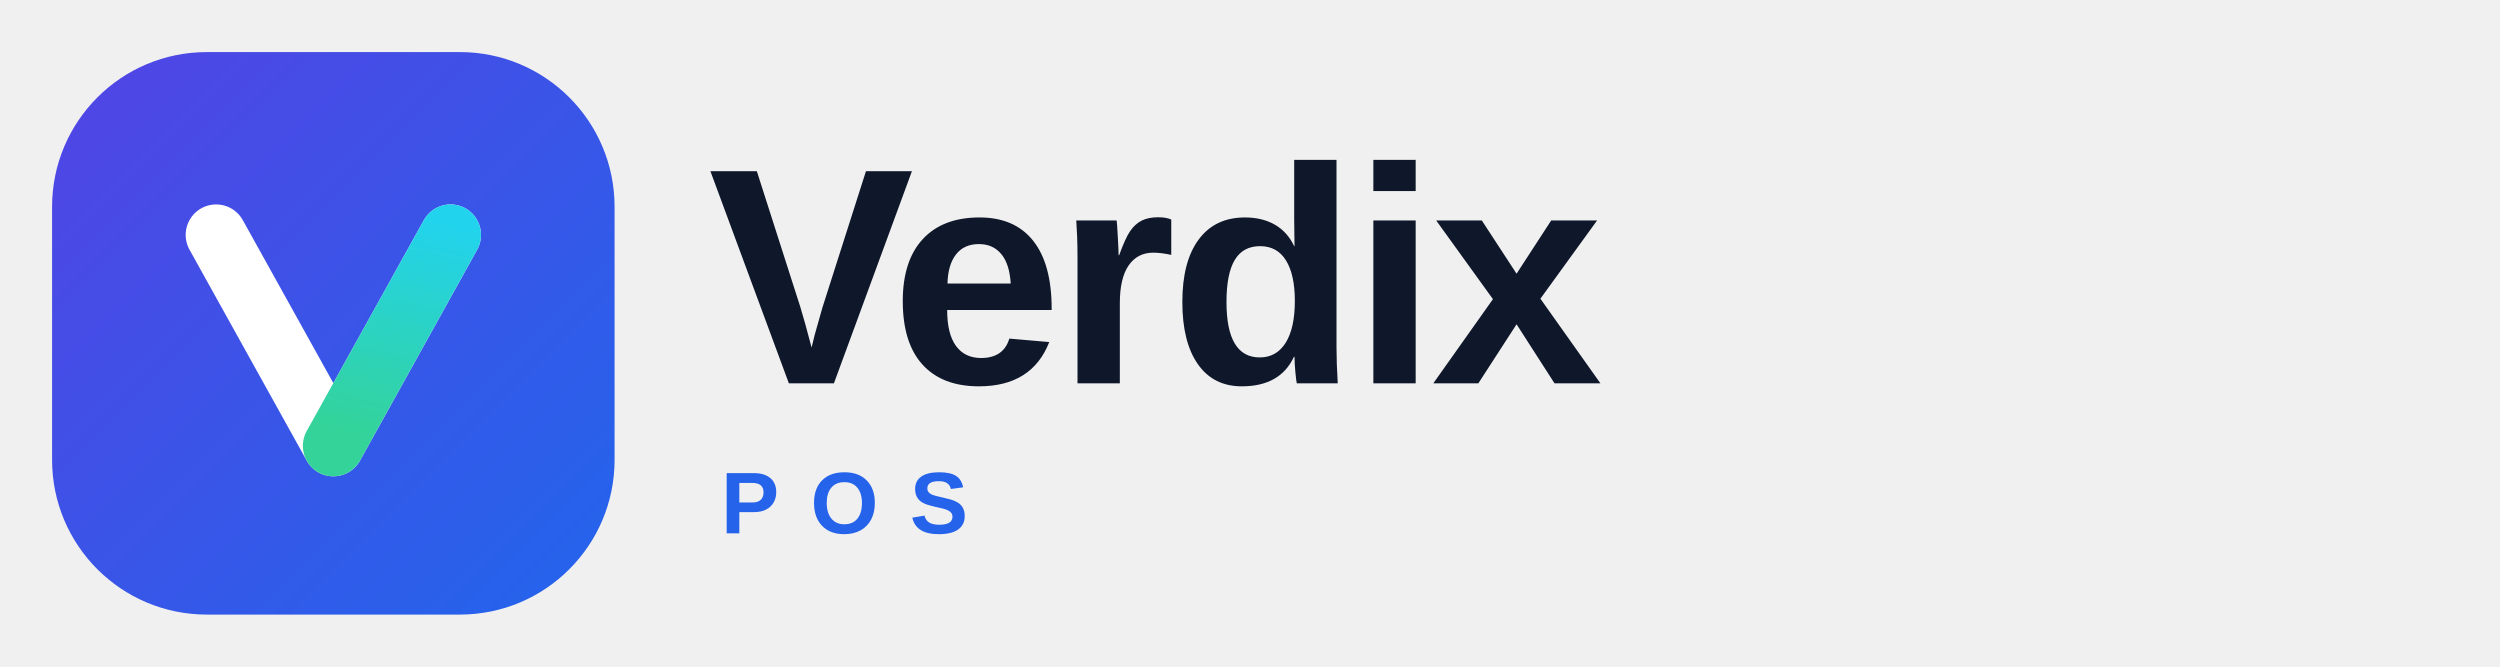
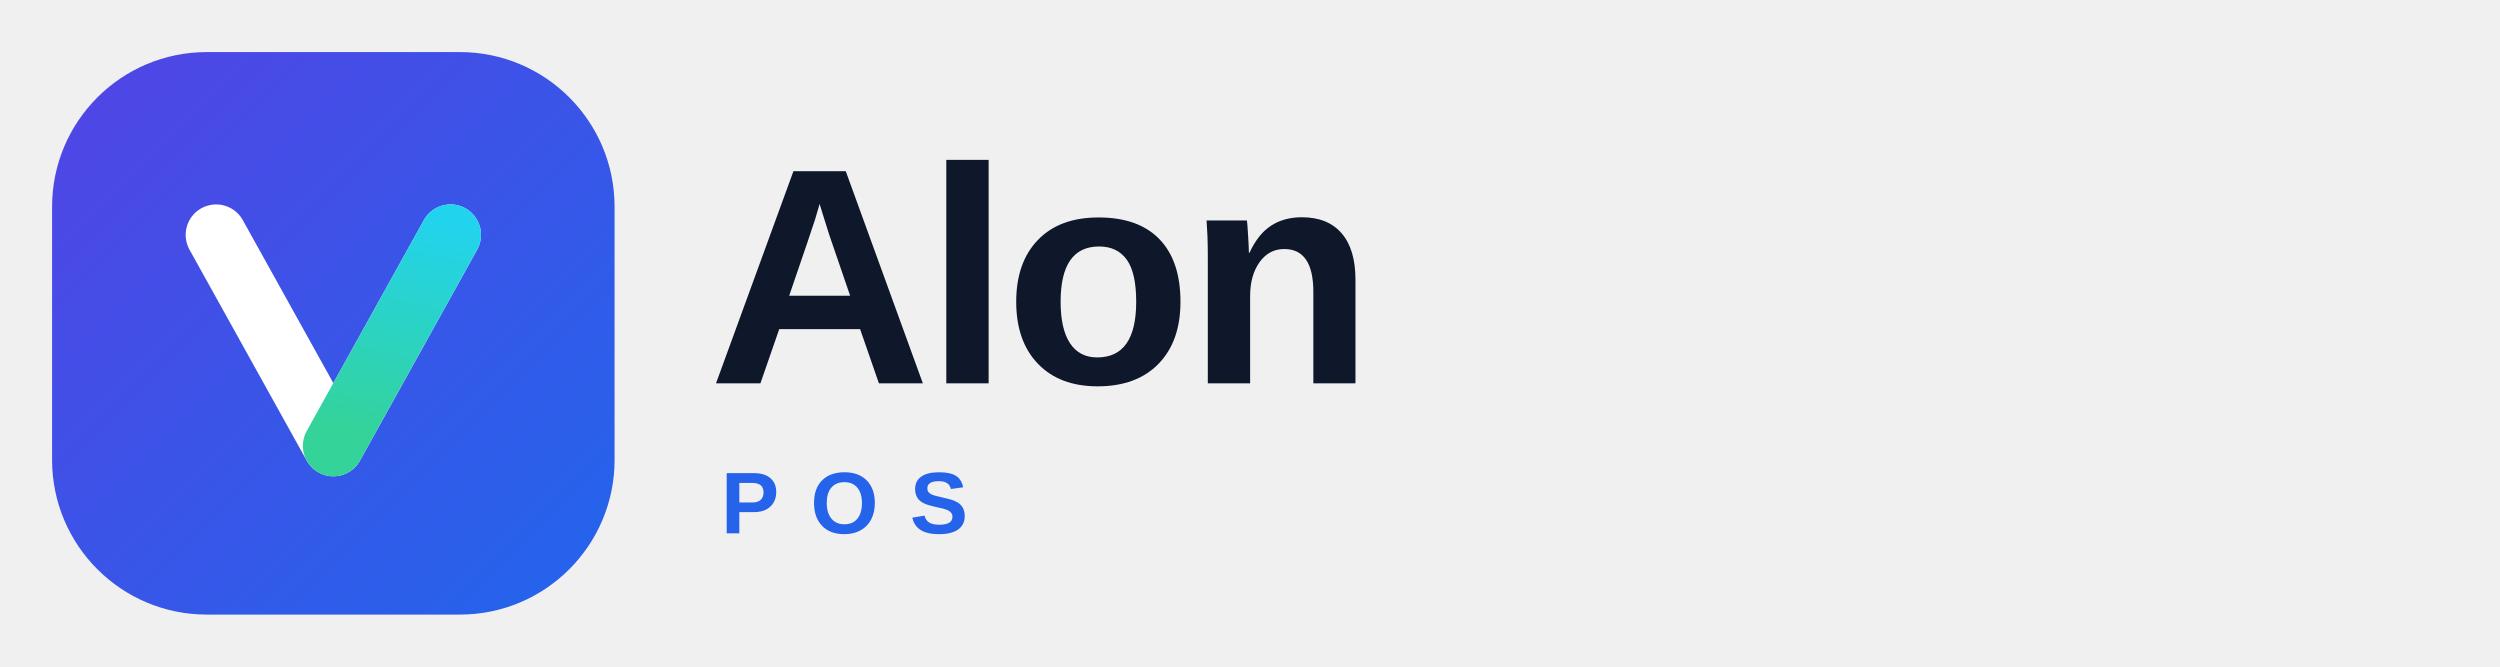
- <svg xmlns="http://www.w3.org/2000/svg" width="600" height="160" viewBox="0 0 600 160" fill="none" role="img" aria-label="Verdix POS">
+ <svg xmlns="http://www.w3.org/2000/svg" width="600" height="160" viewBox="0 0 600 160" fill="none" role="img" aria-label="Alon POS System">
  <defs>
    <linearGradient id="wm-bg" x1="48" y1="48" x2="464" y2="464" gradientUnits="userSpaceOnUse">
      <stop stop-color="#4F46E5" />
      <stop offset="1" stop-color="#2563EB" />
    </linearGradient>
    <linearGradient id="wm-arm" x1="312" y1="352" x2="356" y2="160" gradientUnits="userSpaceOnUse">
      <stop stop-color="#34D399" />
      <stop offset="1" stop-color="#22D3EE" />
    </linearGradient>
  </defs>
  <g transform="translate(8,8) scale(0.28125)">
    <rect x="16" y="16" width="480" height="480" rx="132" fill="url(#wm-bg)" />
    <path d="M156 172 L256 352 L356 172" stroke="#FFFFFF" stroke-width="52" stroke-linecap="round" stroke-linejoin="round" fill="none" />
    <path d="M256 352 L356 172" stroke="url(#wm-arm)" stroke-width="52" stroke-linecap="round" stroke-linejoin="round" fill="none" />
  </g>
-   <text x="170" y="92" font-family="'Segoe UI', system-ui, -apple-system, Arial, sans-serif" font-size="74" font-weight="800" letter-spacing="-1.5" fill="#0F172A">Verdix</text>
+   <text x="170" y="92" font-family="'Segoe UI', system-ui, -apple-system, Arial, sans-serif" font-size="74" font-weight="800" letter-spacing="-1.5" fill="#0F172A">Alon</text>
  <text x="173" y="128" font-family="'Segoe UI', system-ui, -apple-system, Arial, sans-serif" font-size="21" font-weight="700" letter-spacing="7.5" fill="#2563EB">POS</text>
</svg>
